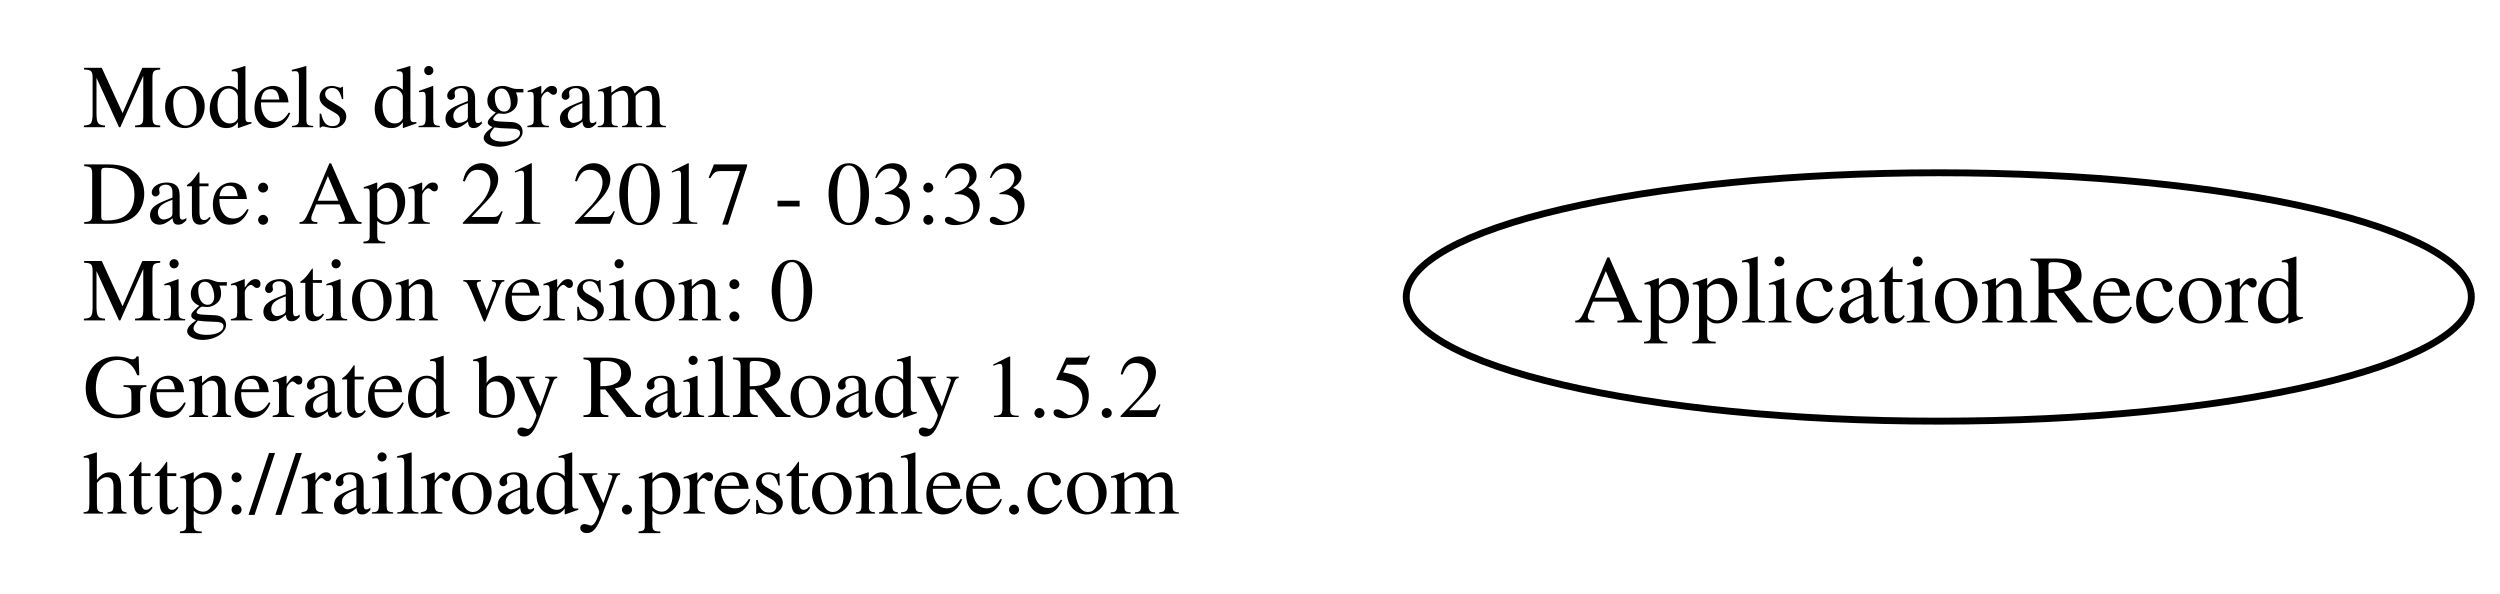
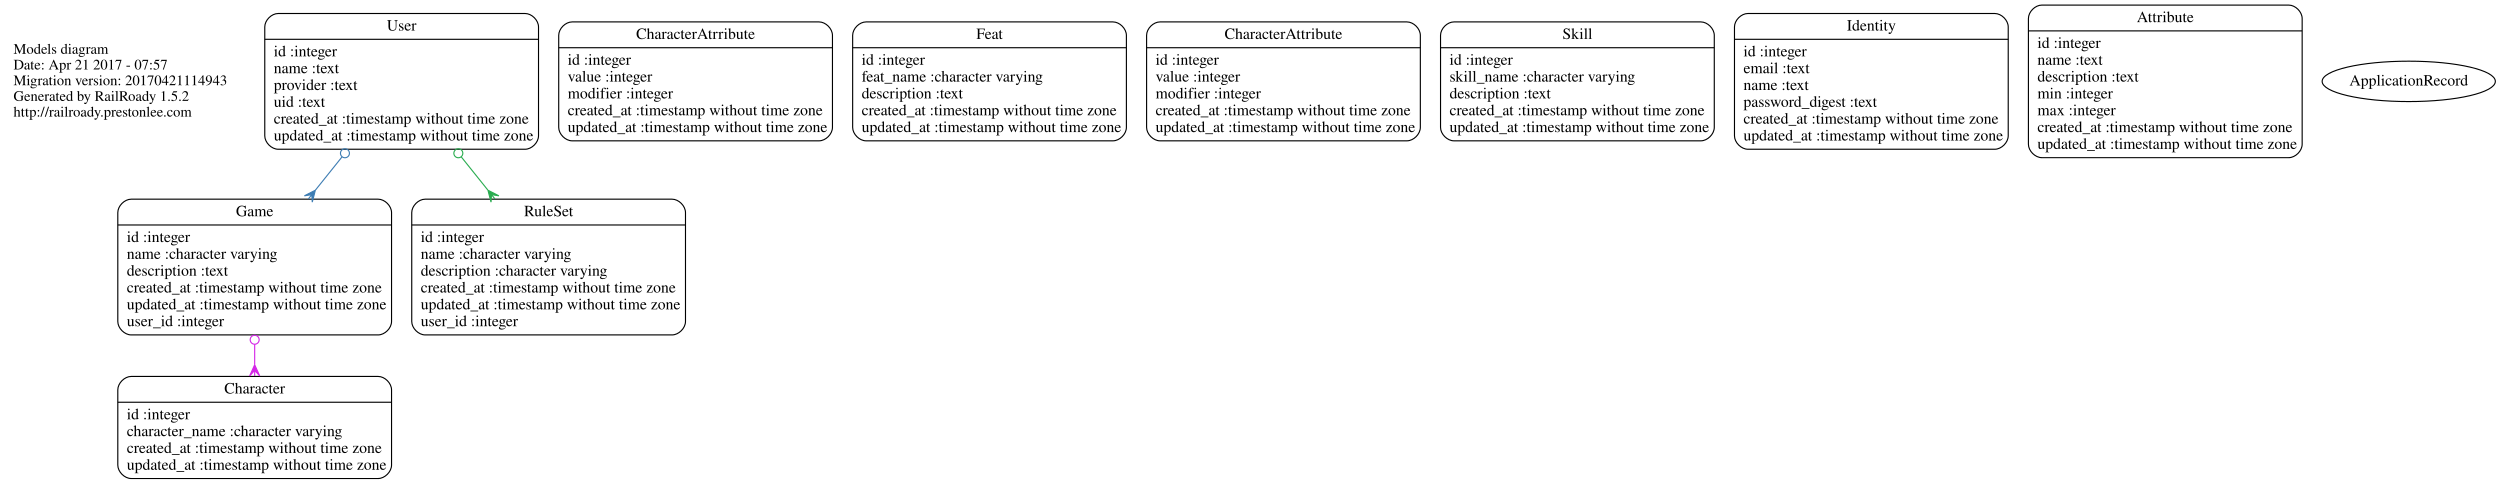
- <svg xmlns="http://www.w3.org/2000/svg" width="362pt" height="86pt" viewBox="0.00 0.00 362.34 86.00">
-   <g id="graph0" class="graph" transform="scale(1 1) rotate(0) translate(4 82)">
-     <polygon fill="none" stroke="none" points="-4,4 -4,-82 358.343,-82 358.343,4 -4,4" />
+ <svg xmlns="http://www.w3.org/2000/svg" width="2228pt" height="431pt" viewBox="0.00 0.00 2228.34 431.00">
+   <g id="graph0" class="graph" transform="scale(1 1) rotate(0) translate(4 427)">
+     <polygon fill="none" stroke="none" points="-4,4 -4,-427 2224.34,-427 2224.34,4 -4,4" />
    <g id="node1" class="node">
-       <text text-anchor="start" x="8" y="-63.6" font-family="Times,serif" font-size="13.00">Models diagram</text>
-       <text text-anchor="start" x="8" y="-49.6" font-family="Times,serif" font-size="13.00">Date: Apr 21 2017 - 03:33</text>
-       <text text-anchor="start" x="8" y="-35.6" font-family="Times,serif" font-size="13.00">Migration version: 0</text>
-       <text text-anchor="start" x="8" y="-21.6" font-family="Times,serif" font-size="13.00">Generated by RailRoady 1.5.2</text>
-       <text text-anchor="start" x="8" y="-7.6" font-family="Times,serif" font-size="13.00">http://railroady.prestonlee.com</text>
+       <text text-anchor="start" x="8" y="-379.1" font-family="Times,serif" font-size="13.00">Models diagram</text>
+       <text text-anchor="start" x="8" y="-365.1" font-family="Times,serif" font-size="13.00">Date: Apr 21 2017 - 07:57</text>
+       <text text-anchor="start" x="8" y="-351.1" font-family="Times,serif" font-size="13.00">Migration version: 20170421114943</text>
+       <text text-anchor="start" x="8" y="-337.1" font-family="Times,serif" font-size="13.00">Generated by RailRoady 1.5.2</text>
+       <text text-anchor="start" x="8" y="-323.1" font-family="Times,serif" font-size="13.00">http://railroady.prestonlee.com</text>
    </g>
    <g id="node2" class="node">
-       <ellipse fill="none" stroke="black" cx="277" cy="-39" rx="77.187" ry="18" />
-       <text text-anchor="middle" x="277" y="-35.3" font-family="Times,serif" font-size="14.00">ApplicationRecord</text>
+       <path fill="none" stroke="black" d="M113,-128.5C113,-128.5 333,-128.5 333,-128.5 339,-128.5 345,-134.5 345,-140.5 345,-140.5 345,-237.5 345,-237.5 345,-243.5 339,-249.5 333,-249.5 333,-249.5 113,-249.5 113,-249.5 107,-249.5 101,-243.5 101,-237.5 101,-237.5 101,-140.5 101,-140.5 101,-134.5 107,-128.5 113,-128.5" />
+       <text text-anchor="middle" x="223" y="-234.3" font-family="Times,serif" font-size="14.00">Game</text>
+       <polyline fill="none" stroke="black" points="101,-226.5 345,-226.5 " />
+       <text text-anchor="start" x="109" y="-211.3" font-family="Times,serif" font-size="14.00">id :integer</text>
+       <text text-anchor="start" x="109" y="-196.3" font-family="Times,serif" font-size="14.00">name :character varying</text>
+       <text text-anchor="start" x="109" y="-181.3" font-family="Times,serif" font-size="14.00">description :text</text>
+       <text text-anchor="start" x="109" y="-166.3" font-family="Times,serif" font-size="14.00">created_at :timestamp without time zone</text>
+       <text text-anchor="start" x="109" y="-151.3" font-family="Times,serif" font-size="14.00">updated_at :timestamp without time zone</text>
+       <text text-anchor="start" x="109" y="-136.3" font-family="Times,serif" font-size="14.00">user_id :integer</text>
+     </g>
+     <g id="node11" class="node">
+       <path fill="none" stroke="black" d="M113,-0.5C113,-0.5 333,-0.5 333,-0.5 339,-0.5 345,-6.5 345,-12.5 345,-12.5 345,-79.5 345,-79.5 345,-85.5 339,-91.5 333,-91.5 333,-91.5 113,-91.5 113,-91.5 107,-91.5 101,-85.5 101,-79.5 101,-79.5 101,-12.5 101,-12.5 101,-6.5 107,-0.5 113,-0.5" />
+       <text text-anchor="middle" x="223" y="-76.3" font-family="Times,serif" font-size="14.00">Character</text>
+       <polyline fill="none" stroke="black" points="101,-68.5 345,-68.5 " />
+       <text text-anchor="start" x="109" y="-53.3" font-family="Times,serif" font-size="14.00">id :integer</text>
+       <text text-anchor="start" x="109" y="-38.3" font-family="Times,serif" font-size="14.00">character_name :character varying</text>
+       <text text-anchor="start" x="109" y="-23.3" font-family="Times,serif" font-size="14.00">created_at :timestamp without time zone</text>
+       <text text-anchor="start" x="109" y="-8.3" font-family="Times,serif" font-size="14.00">updated_at :timestamp without time zone</text>
+     </g>
+     <g id="edge1" class="edge">
+       <path fill="none" stroke="#d426e7" d="M223,-120.177C223,-114.182 223,-108.161 223,-102.287" />
+       <ellipse fill="none" stroke="#d426e7" cx="223" cy="-124.203" rx="4" ry="4" />
+       <polygon fill="#d426e7" stroke="#d426e7" points="223,-101.913 227.5,-91.913 223,-96.913 223,-91.913 223,-91.913 223,-91.913 223,-96.913 218.5,-91.913 223,-101.913 223,-101.913" />
+     </g>
+     <g id="node3" class="node">
+       <path fill="none" stroke="black" d="M375,-128.5C375,-128.5 595,-128.5 595,-128.5 601,-128.5 607,-134.5 607,-140.5 607,-140.5 607,-237.5 607,-237.5 607,-243.5 601,-249.5 595,-249.5 595,-249.5 375,-249.5 375,-249.5 369,-249.5 363,-243.5 363,-237.5 363,-237.5 363,-140.5 363,-140.5 363,-134.5 369,-128.5 375,-128.5" />
+       <text text-anchor="middle" x="485" y="-234.3" font-family="Times,serif" font-size="14.00">RuleSet</text>
+       <polyline fill="none" stroke="black" points="363,-226.5 607,-226.5 " />
+       <text text-anchor="start" x="371" y="-211.3" font-family="Times,serif" font-size="14.00">id :integer</text>
+       <text text-anchor="start" x="371" y="-196.3" font-family="Times,serif" font-size="14.00">name :character varying</text>
+       <text text-anchor="start" x="371" y="-181.3" font-family="Times,serif" font-size="14.00">description :character varying</text>
+       <text text-anchor="start" x="371" y="-166.3" font-family="Times,serif" font-size="14.00">created_at :timestamp without time zone</text>
+       <text text-anchor="start" x="371" y="-151.3" font-family="Times,serif" font-size="14.00">updated_at :timestamp without time zone</text>
+       <text text-anchor="start" x="371" y="-136.3" font-family="Times,serif" font-size="14.00">user_id :integer</text>
+     </g>
+     <g id="node4" class="node">
+       <path fill="none" stroke="black" d="M506,-301.5C506,-301.5 726,-301.5 726,-301.5 732,-301.5 738,-307.5 738,-313.5 738,-313.5 738,-395.5 738,-395.5 738,-401.5 732,-407.5 726,-407.5 726,-407.5 506,-407.5 506,-407.5 500,-407.5 494,-401.5 494,-395.5 494,-395.5 494,-313.5 494,-313.5 494,-307.5 500,-301.5 506,-301.5" />
+       <text text-anchor="middle" x="616" y="-392.3" font-family="Times,serif" font-size="14.00">CharacterAtrribute</text>
+       <polyline fill="none" stroke="black" points="494,-384.5 738,-384.5 " />
+       <text text-anchor="start" x="502" y="-369.3" font-family="Times,serif" font-size="14.00">id :integer</text>
+       <text text-anchor="start" x="502" y="-354.3" font-family="Times,serif" font-size="14.00">value :integer</text>
+       <text text-anchor="start" x="502" y="-339.3" font-family="Times,serif" font-size="14.00">modifier :integer</text>
+       <text text-anchor="start" x="502" y="-324.3" font-family="Times,serif" font-size="14.00">created_at :timestamp without time zone</text>
+       <text text-anchor="start" x="502" y="-309.3" font-family="Times,serif" font-size="14.00">updated_at :timestamp without time zone</text>
+     </g>
+     <g id="node5" class="node">
+       <path fill="none" stroke="black" d="M244,-294C244,-294 464,-294 464,-294 470,-294 476,-300 476,-306 476,-306 476,-403 476,-403 476,-409 470,-415 464,-415 464,-415 244,-415 244,-415 238,-415 232,-409 232,-403 232,-403 232,-306 232,-306 232,-300 238,-294 244,-294" />
+       <text text-anchor="middle" x="354" y="-399.8" font-family="Times,serif" font-size="14.00">User</text>
+       <polyline fill="none" stroke="black" points="232,-392 476,-392 " />
+       <text text-anchor="start" x="240" y="-376.8" font-family="Times,serif" font-size="14.00">id :integer</text>
+       <text text-anchor="start" x="240" y="-361.8" font-family="Times,serif" font-size="14.00">name :text</text>
+       <text text-anchor="start" x="240" y="-346.8" font-family="Times,serif" font-size="14.00">provider :text</text>
+       <text text-anchor="start" x="240" y="-331.8" font-family="Times,serif" font-size="14.00">uid :text</text>
+       <text text-anchor="start" x="240" y="-316.8" font-family="Times,serif" font-size="14.00">created_at :timestamp without time zone</text>
+       <text text-anchor="start" x="240" y="-301.8" font-family="Times,serif" font-size="14.00">updated_at :timestamp without time zone</text>
+     </g>
+     <g id="edge2" class="edge">
+       <path fill="none" stroke="#3e7db3" d="M300.813,-287.118C293.057,-277.437 285.061,-267.458 277.283,-257.75" />
+       <ellipse fill="none" stroke="#3e7db3" cx="303.463" cy="-290.425" rx="4" ry="4" />
+       <polygon fill="#3e7db3" stroke="#3e7db3" points="277.064,-257.476 274.323,-246.859 273.937,-253.574 270.811,-249.672 270.811,-249.672 270.811,-249.672 273.937,-253.574 267.299,-252.486 277.064,-257.476 277.064,-257.476" />
+     </g>
+     <g id="edge3" class="edge">
+       <path fill="none" stroke="#2aac50" d="M407.187,-287.118C414.943,-277.437 422.939,-267.458 430.717,-257.75" />
+       <ellipse fill="none" stroke="#2aac50" cx="404.537" cy="-290.425" rx="4" ry="4" />
+       <polygon fill="#2aac50" stroke="#2aac50" points="430.936,-257.476 440.701,-252.486 434.063,-253.574 437.189,-249.672 437.189,-249.672 437.189,-249.672 434.063,-253.574 433.677,-246.859 430.936,-257.476 430.936,-257.476" />
+     </g>
+     <g id="node6" class="node">
+       <path fill="none" stroke="black" d="M768,-301.5C768,-301.5 988,-301.5 988,-301.5 994,-301.5 1000,-307.5 1000,-313.5 1000,-313.5 1000,-395.5 1000,-395.5 1000,-401.5 994,-407.5 988,-407.5 988,-407.5 768,-407.5 768,-407.5 762,-407.5 756,-401.5 756,-395.5 756,-395.5 756,-313.5 756,-313.5 756,-307.5 762,-301.5 768,-301.5" />
+       <text text-anchor="middle" x="878" y="-392.3" font-family="Times,serif" font-size="14.00">Feat</text>
+       <polyline fill="none" stroke="black" points="756,-384.5 1000,-384.5 " />
+       <text text-anchor="start" x="764" y="-369.3" font-family="Times,serif" font-size="14.00">id :integer</text>
+       <text text-anchor="start" x="764" y="-354.3" font-family="Times,serif" font-size="14.00">feat_name :character varying</text>
+       <text text-anchor="start" x="764" y="-339.3" font-family="Times,serif" font-size="14.00">description :text</text>
+       <text text-anchor="start" x="764" y="-324.3" font-family="Times,serif" font-size="14.00">created_at :timestamp without time zone</text>
+       <text text-anchor="start" x="764" y="-309.3" font-family="Times,serif" font-size="14.00">updated_at :timestamp without time zone</text>
+     </g>
+     <g id="node7" class="node">
+       <path fill="none" stroke="black" d="M1030,-301.5C1030,-301.5 1250,-301.5 1250,-301.5 1256,-301.5 1262,-307.5 1262,-313.5 1262,-313.5 1262,-395.5 1262,-395.5 1262,-401.5 1256,-407.5 1250,-407.5 1250,-407.5 1030,-407.5 1030,-407.5 1024,-407.5 1018,-401.5 1018,-395.5 1018,-395.5 1018,-313.5 1018,-313.5 1018,-307.5 1024,-301.5 1030,-301.5" />
+       <text text-anchor="middle" x="1140" y="-392.3" font-family="Times,serif" font-size="14.00">CharacterAttribute</text>
+       <polyline fill="none" stroke="black" points="1018,-384.5 1262,-384.5 " />
+       <text text-anchor="start" x="1026" y="-369.3" font-family="Times,serif" font-size="14.00">id :integer</text>
+       <text text-anchor="start" x="1026" y="-354.3" font-family="Times,serif" font-size="14.00">value :integer</text>
+       <text text-anchor="start" x="1026" y="-339.3" font-family="Times,serif" font-size="14.00">modifier :integer</text>
+       <text text-anchor="start" x="1026" y="-324.3" font-family="Times,serif" font-size="14.00">created_at :timestamp without time zone</text>
+       <text text-anchor="start" x="1026" y="-309.3" font-family="Times,serif" font-size="14.00">updated_at :timestamp without time zone</text>
+     </g>
+     <g id="node8" class="node">
+       <path fill="none" stroke="black" d="M1292,-301.5C1292,-301.5 1512,-301.5 1512,-301.5 1518,-301.5 1524,-307.5 1524,-313.5 1524,-313.5 1524,-395.5 1524,-395.5 1524,-401.5 1518,-407.5 1512,-407.5 1512,-407.5 1292,-407.5 1292,-407.5 1286,-407.5 1280,-401.5 1280,-395.5 1280,-395.5 1280,-313.5 1280,-313.5 1280,-307.5 1286,-301.5 1292,-301.5" />
+       <text text-anchor="middle" x="1402" y="-392.3" font-family="Times,serif" font-size="14.00">Skill</text>
+       <polyline fill="none" stroke="black" points="1280,-384.5 1524,-384.5 " />
+       <text text-anchor="start" x="1288" y="-369.3" font-family="Times,serif" font-size="14.00">id :integer</text>
+       <text text-anchor="start" x="1288" y="-354.3" font-family="Times,serif" font-size="14.00">skill_name :character varying</text>
+       <text text-anchor="start" x="1288" y="-339.3" font-family="Times,serif" font-size="14.00">description :text</text>
+       <text text-anchor="start" x="1288" y="-324.3" font-family="Times,serif" font-size="14.00">created_at :timestamp without time zone</text>
+       <text text-anchor="start" x="1288" y="-309.3" font-family="Times,serif" font-size="14.00">updated_at :timestamp without time zone</text>
+     </g>
+     <g id="node9" class="node">
+       <path fill="none" stroke="black" d="M1554,-294C1554,-294 1774,-294 1774,-294 1780,-294 1786,-300 1786,-306 1786,-306 1786,-403 1786,-403 1786,-409 1780,-415 1774,-415 1774,-415 1554,-415 1554,-415 1548,-415 1542,-409 1542,-403 1542,-403 1542,-306 1542,-306 1542,-300 1548,-294 1554,-294" />
+       <text text-anchor="middle" x="1664" y="-399.8" font-family="Times,serif" font-size="14.00">Identity</text>
+       <polyline fill="none" stroke="black" points="1542,-392 1786,-392 " />
+       <text text-anchor="start" x="1550" y="-376.8" font-family="Times,serif" font-size="14.00">id :integer</text>
+       <text text-anchor="start" x="1550" y="-361.8" font-family="Times,serif" font-size="14.00">email :text</text>
+       <text text-anchor="start" x="1550" y="-346.8" font-family="Times,serif" font-size="14.00">name :text</text>
+       <text text-anchor="start" x="1550" y="-331.8" font-family="Times,serif" font-size="14.00">password_digest :text</text>
+       <text text-anchor="start" x="1550" y="-316.8" font-family="Times,serif" font-size="14.00">created_at :timestamp without time zone</text>
+       <text text-anchor="start" x="1550" y="-301.8" font-family="Times,serif" font-size="14.00">updated_at :timestamp without time zone</text>
+     </g>
+     <g id="node10" class="node">
+       <path fill="none" stroke="black" d="M1816,-286.5C1816,-286.5 2036,-286.5 2036,-286.5 2042,-286.5 2048,-292.5 2048,-298.5 2048,-298.5 2048,-410.5 2048,-410.5 2048,-416.5 2042,-422.5 2036,-422.5 2036,-422.5 1816,-422.5 1816,-422.5 1810,-422.5 1804,-416.5 1804,-410.5 1804,-410.5 1804,-298.5 1804,-298.5 1804,-292.5 1810,-286.5 1816,-286.5" />
+       <text text-anchor="middle" x="1926" y="-407.3" font-family="Times,serif" font-size="14.00">Attribute</text>
+       <polyline fill="none" stroke="black" points="1804,-399.5 2048,-399.5 " />
+       <text text-anchor="start" x="1812" y="-384.3" font-family="Times,serif" font-size="14.00">id :integer</text>
+       <text text-anchor="start" x="1812" y="-369.3" font-family="Times,serif" font-size="14.00">name :text</text>
+       <text text-anchor="start" x="1812" y="-354.3" font-family="Times,serif" font-size="14.00">description :text</text>
+       <text text-anchor="start" x="1812" y="-339.3" font-family="Times,serif" font-size="14.00">min :integer</text>
+       <text text-anchor="start" x="1812" y="-324.3" font-family="Times,serif" font-size="14.00">max :integer</text>
+       <text text-anchor="start" x="1812" y="-309.3" font-family="Times,serif" font-size="14.00">created_at :timestamp without time zone</text>
+       <text text-anchor="start" x="1812" y="-294.3" font-family="Times,serif" font-size="14.00">updated_at :timestamp without time zone</text>
+     </g>
+     <g id="node12" class="node">
+       <ellipse fill="none" stroke="black" cx="2143" cy="-354.5" rx="77.187" ry="18" />
+       <text text-anchor="middle" x="2143" y="-350.8" font-family="Times,serif" font-size="14.00">ApplicationRecord</text>
    </g>
  </g>
</svg>
